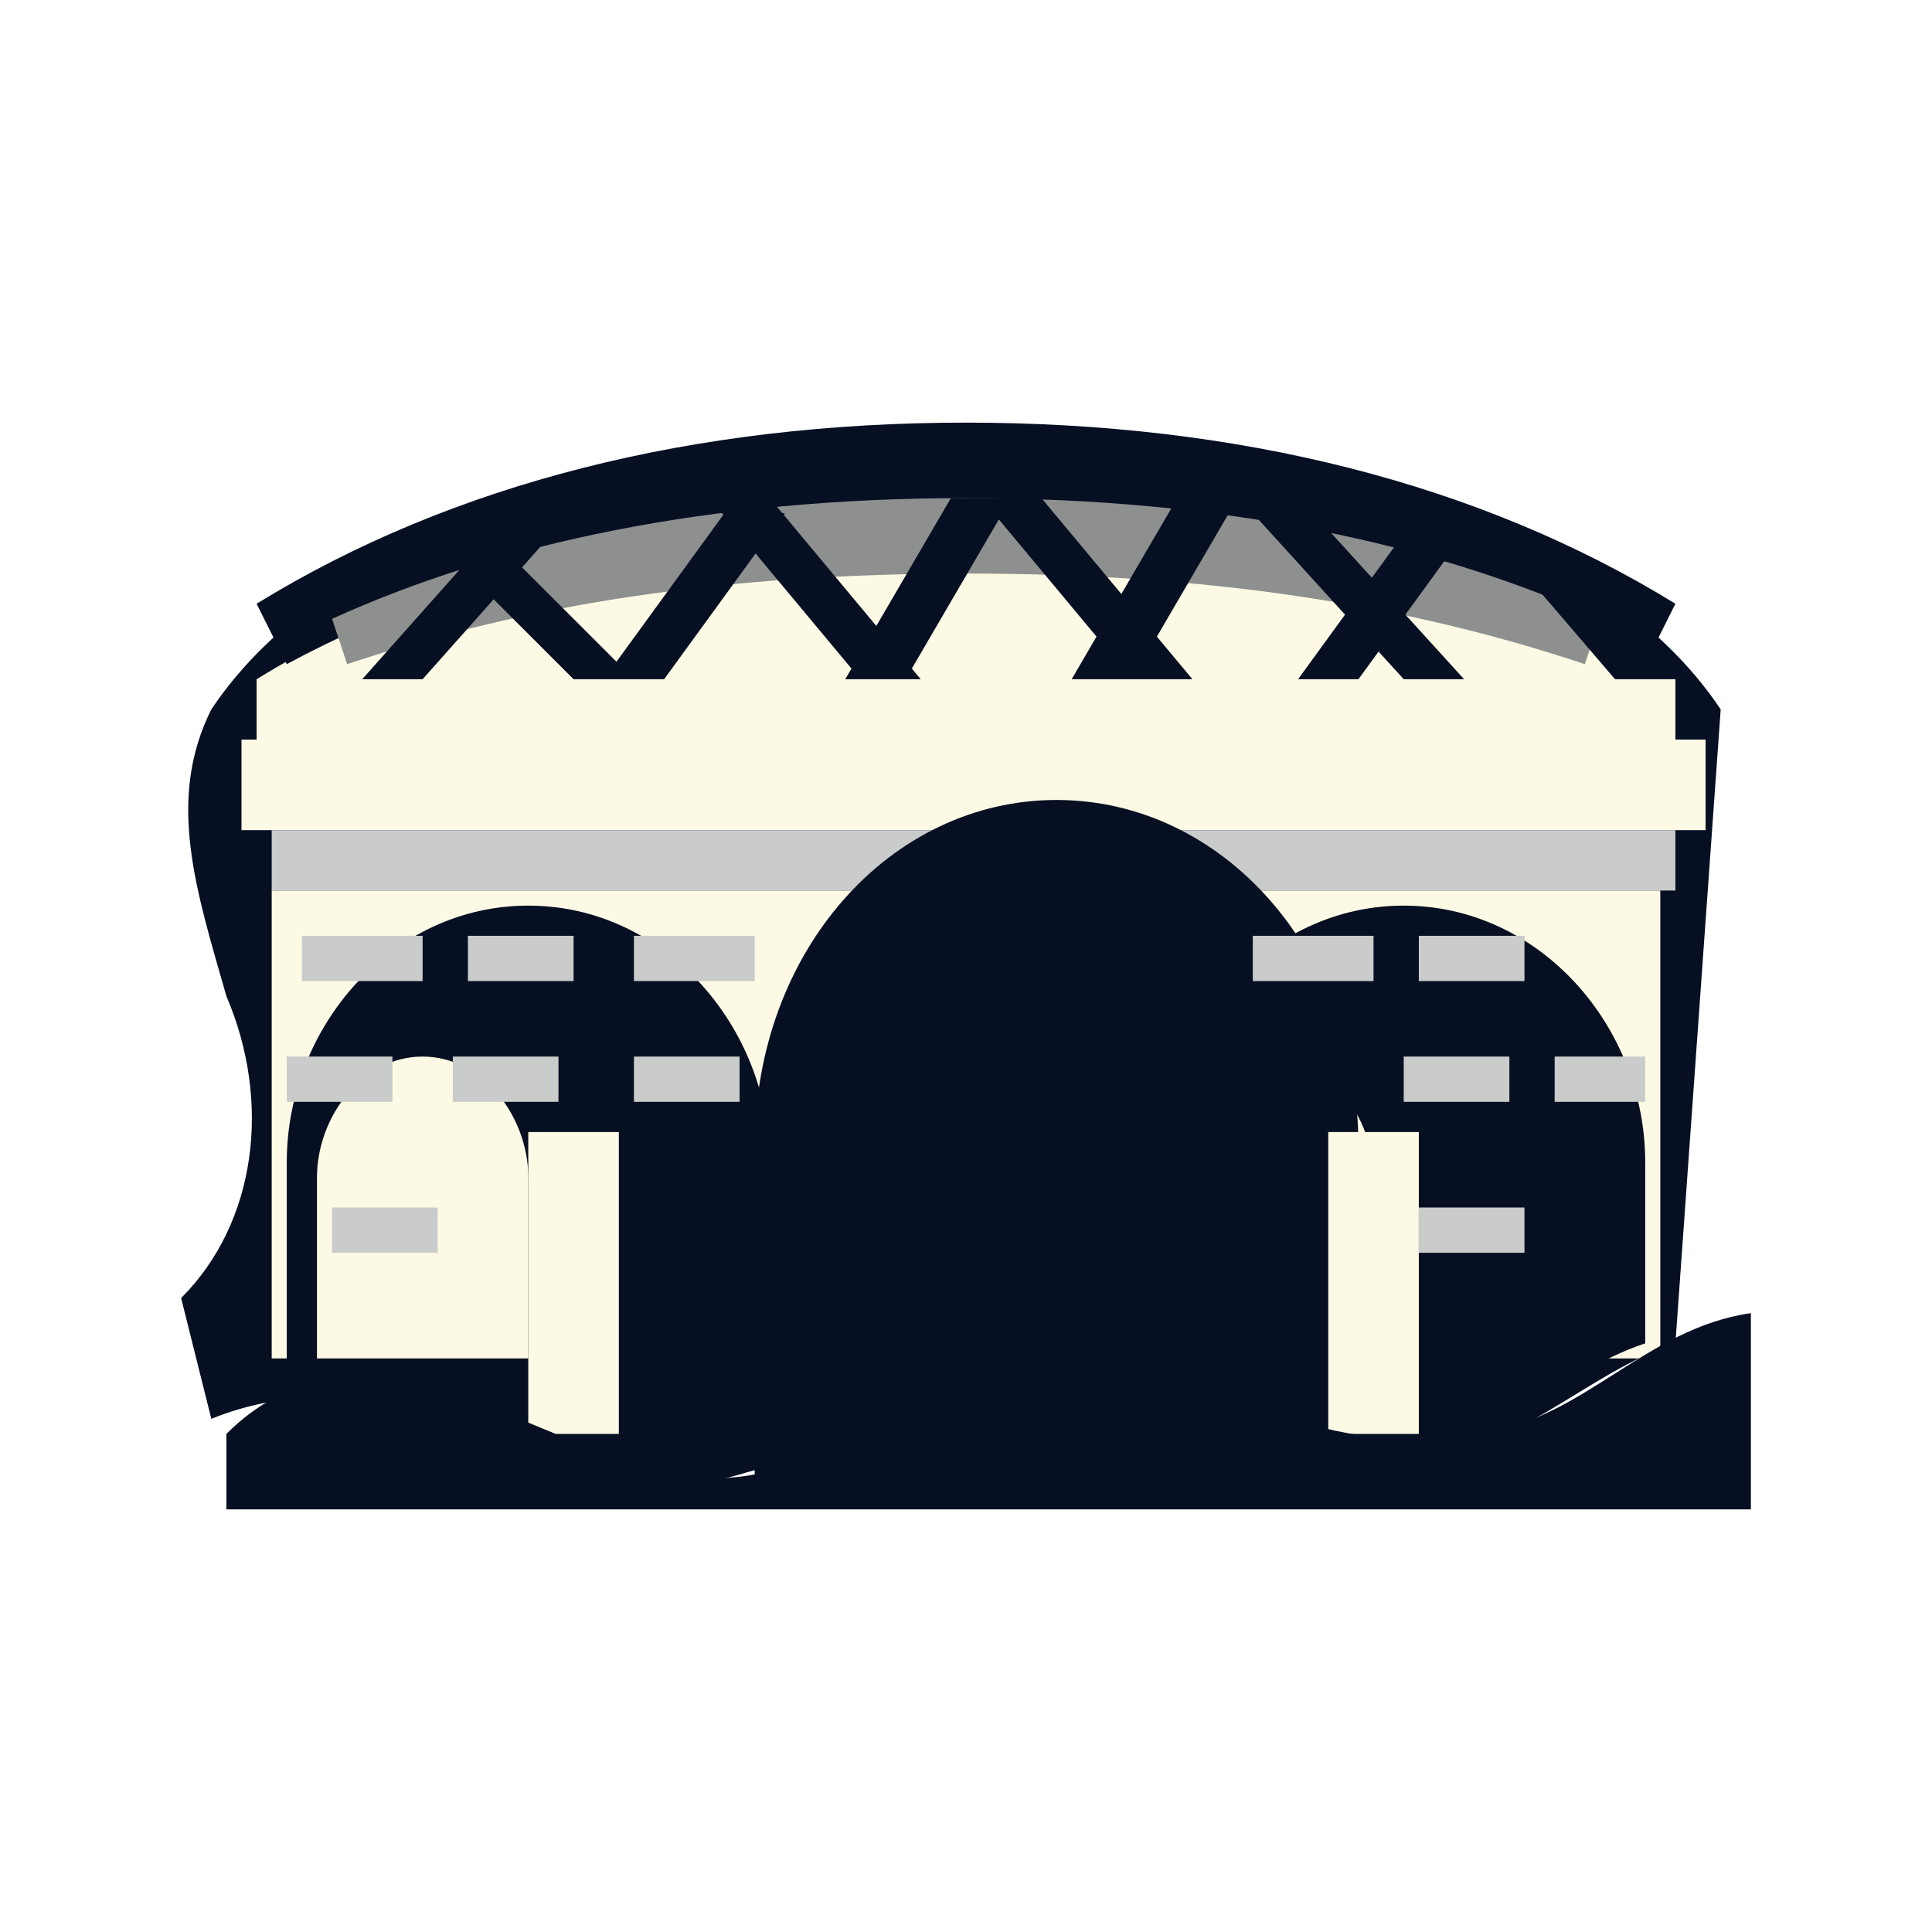
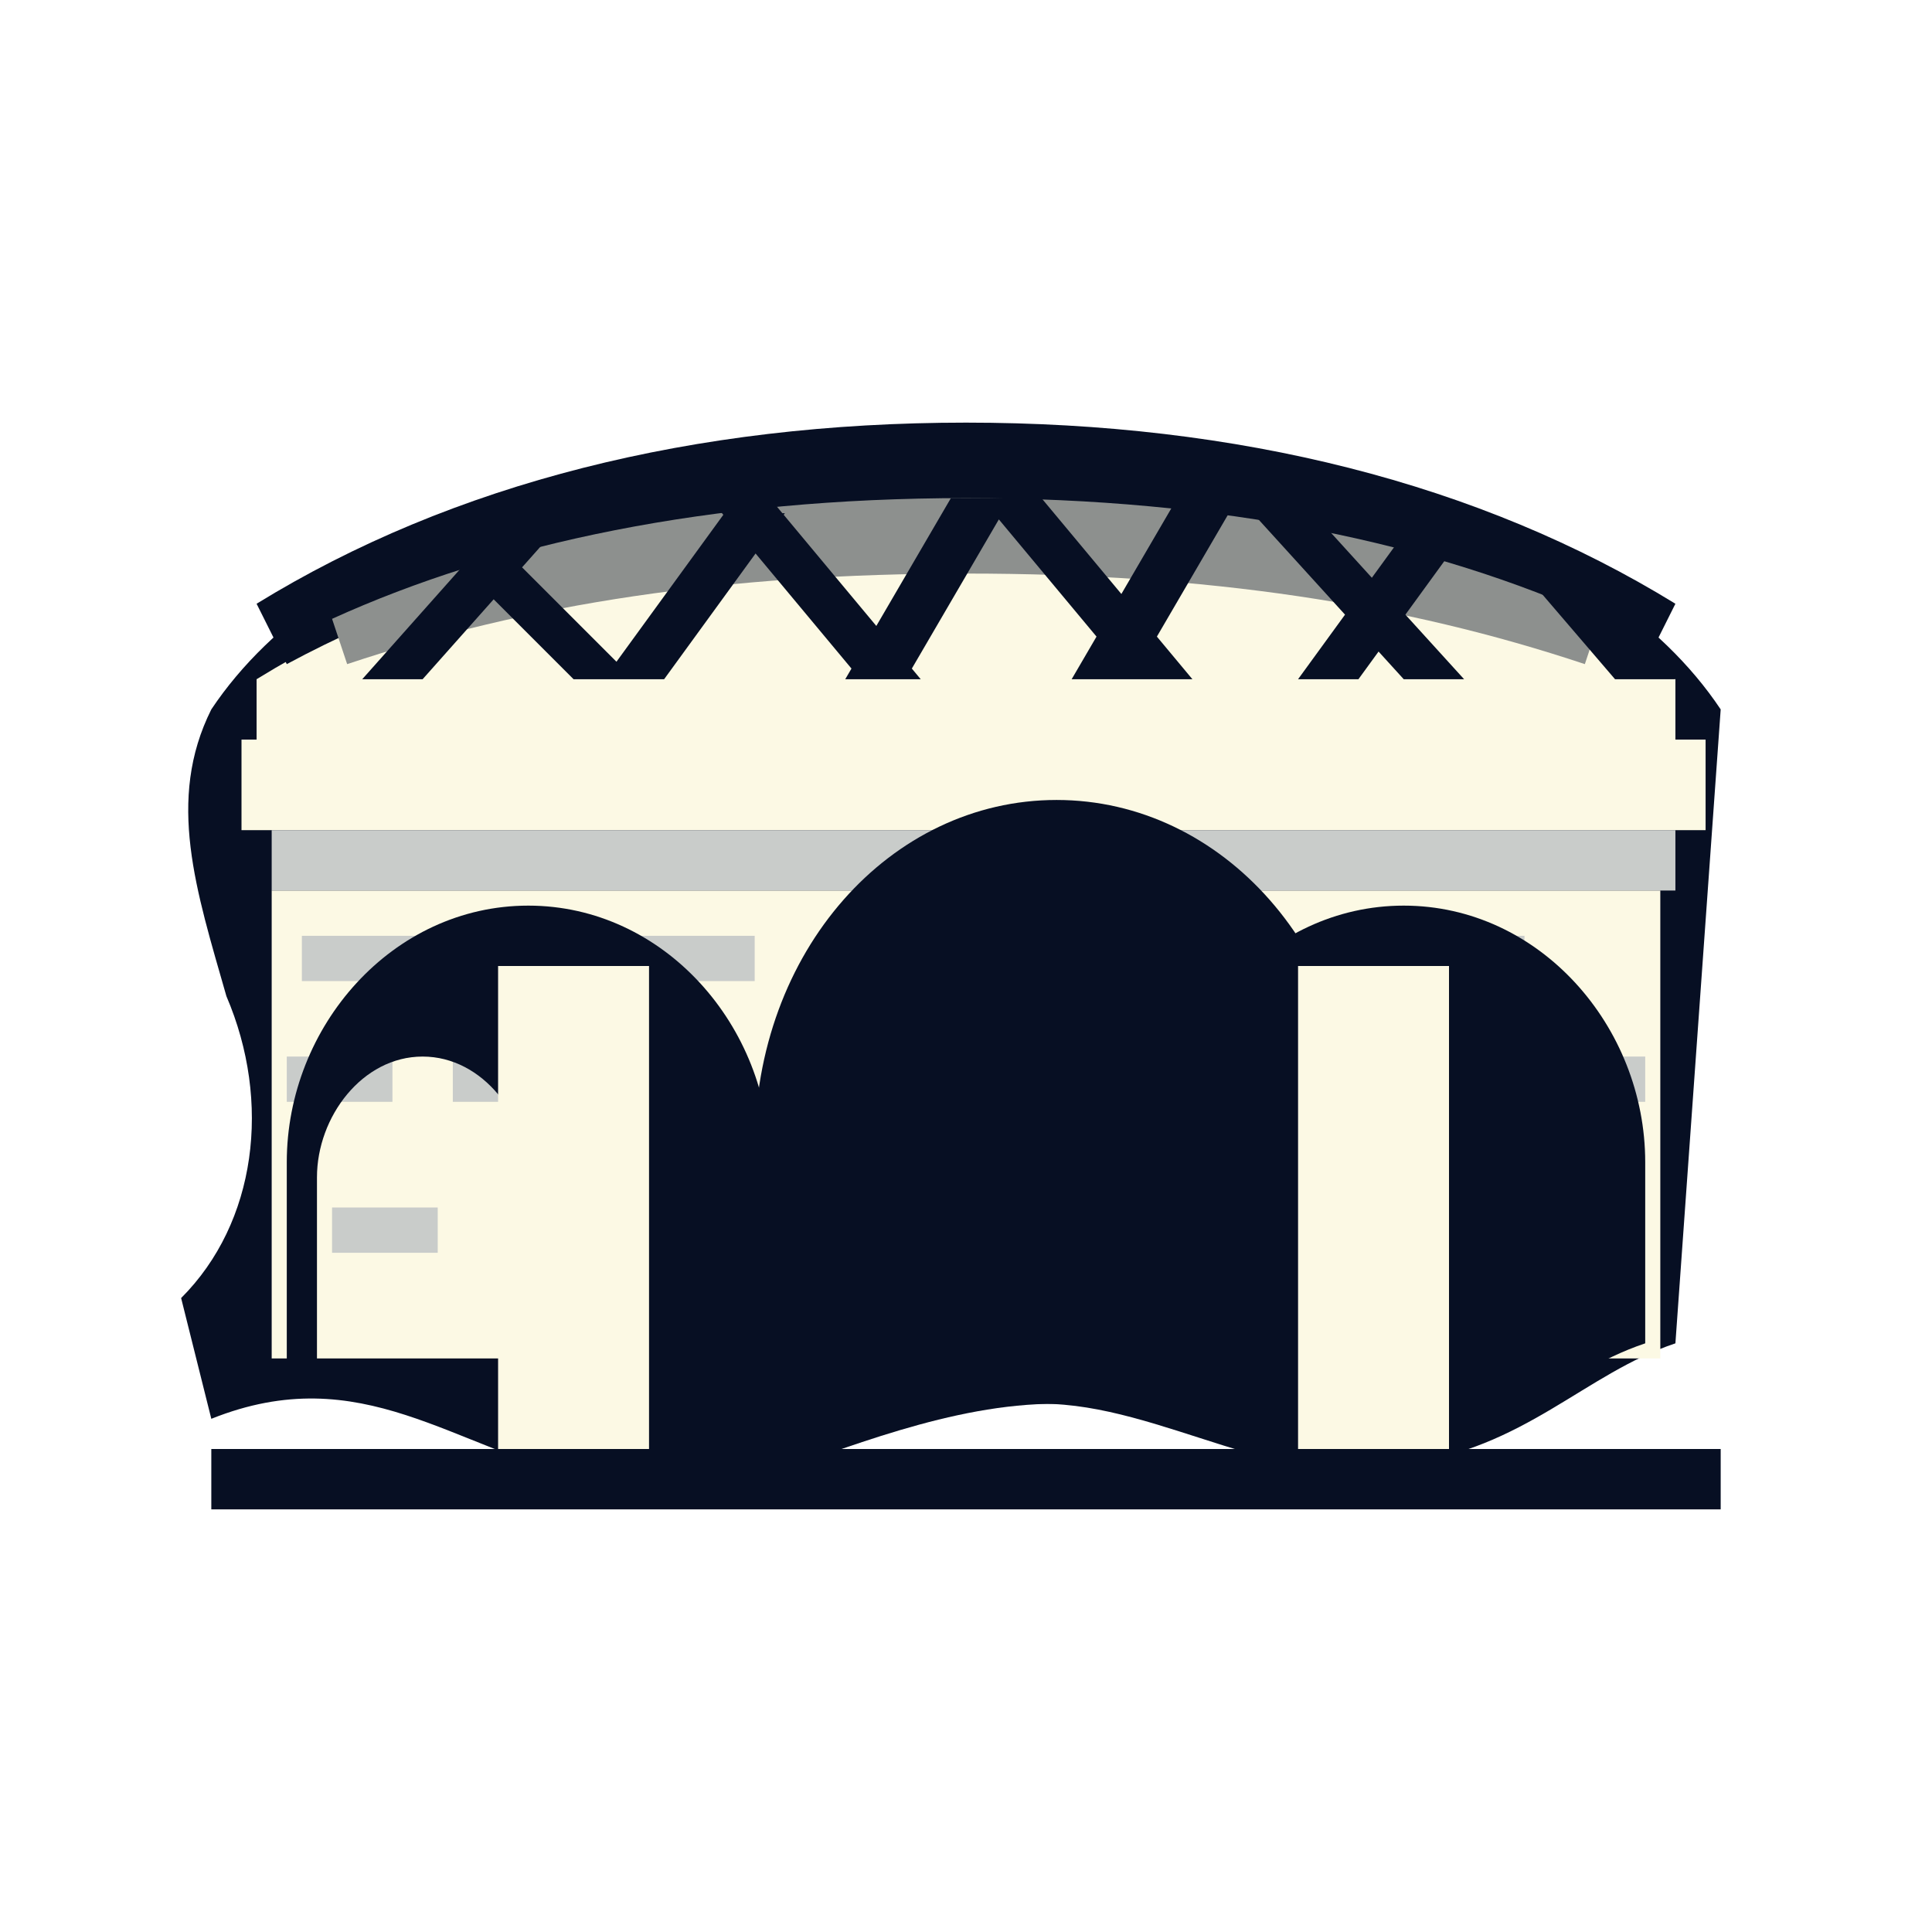
<svg xmlns="http://www.w3.org/2000/svg" width="128" height="128" viewBox="0 0 128 128">
  <path fill="#070f23" d="M14 47C22 35 42 29 64 29s42 6 50 18l-3 42c-6 2-10 7-18 8-8 2-16-4-24-4-11 0-19 7-30 5-9-2-15-8-25-4l-2-8c5-5 6-13 3-20-2-7-4-13-1-19Z" />
  <path fill="#fcf9e4" d="M17 45c13-8 29-12 47-12s34 4 47 12v5H17Z" />
  <path fill="#070f23" d="M17 40c13-8 29-12 47-12s34 4 47 12l-2 4c-13-7-28-10-45-10s-32 3-45 10Z" />
  <path fill="#8d908e" d="M22 41c11-5 25-8 42-8s31 3 42 8l-1 3c-12-4-25-6-41-6s-29 2-41 6Z" />
  <path fill="#070f23" d="M24 45l8-9h4l-8 9Zm16 0l8-11h4l-8 11Zm16 0l7-12h4l-7 12Zm15 0l7-12h4l-7 12Zm15 0l8-11h4l-8 11Zm-57-9h4l9 9h-4Zm18-3h4l10 12h-4Zm18 0h4l10 12h-4Zm18 1h4l10 11h-4Zm18 4h4l6 7h-4Z" />
  <path fill="#fcf9e4" d="M16 49h97v6H16Z" />
  <path fill="#c9ccca" d="M18 55h93v4H18Z" />
  <path fill="#fcf9e4" d="M18 59h92v31H18Z" />
+   <path fill="#c9ccca" d="M20 62h8v3h-8Zm11 0h7v3h-7Zm11 0h8v3h-8Zm41 0h8v3h-8Zm11 0h7v3h-7Zm-75 8h7v3h-7Zm11 0h7v3h-7Zm12 0h7v3h-7Zm51 0h7v3h-7Zm10 0h6v3h-6Zm-81 10h7v3h-7Zm72 0h7v3h-7Z" />
  <path fill="#070f23" d="M50 98V76c0-13 9-23 20-23s20 10 20 23v22c-7-2-13-5-20-5s-14 3-20 5Z" />
  <path fill="#070f23" d="M19 91V77c0-9 7-17 16-17s16 8 16 17v20c-5 2-10 2-16-1V78c0-4-3-8-7-8s-7 4-7 8v13Z" />
  <path fill="#070f23" d="M77 98V77c0-9 7-17 16-17s16 8 16 17v12c-6 2-10 7-18 8V78c0-4-3-8-7-8s-7 4-7 8v20Z" />
-   <path fill="#fcf9e4" d="M35 75h6v20h-6ZM88 75h6v20h-6Z" />
-   <path fill="#c9ccca" d="M20 62h8v3h-8Zm11 0h7v3h-7Zm11 0h8v3h-8Zm41 0h8v3h-8Zm11 0h7v3h-7Zm-75 8h7v3h-7Zm11 0h7v3h-7Zm12 0h7v3h-7Zm51 0h7v3h-7Zm10 0h6v3h-6Zm-81 10h7v3h-7Zm72 0h7v3h-7Z" />
-   <path fill="#070f23" d="M15 95c8-8 18-1 27 2 11 4 18-6 29-6 10 0 17 6 27 4 7-1 11-7 18-8v13H15Z" />
+   <path fill="#fcf9e4" d="M33 64h10v34h-10ZM86 64h10v34h-10Z" />
+   <path fill="#070f23" d="M14 96h100v4H14Z" />
</svg>
